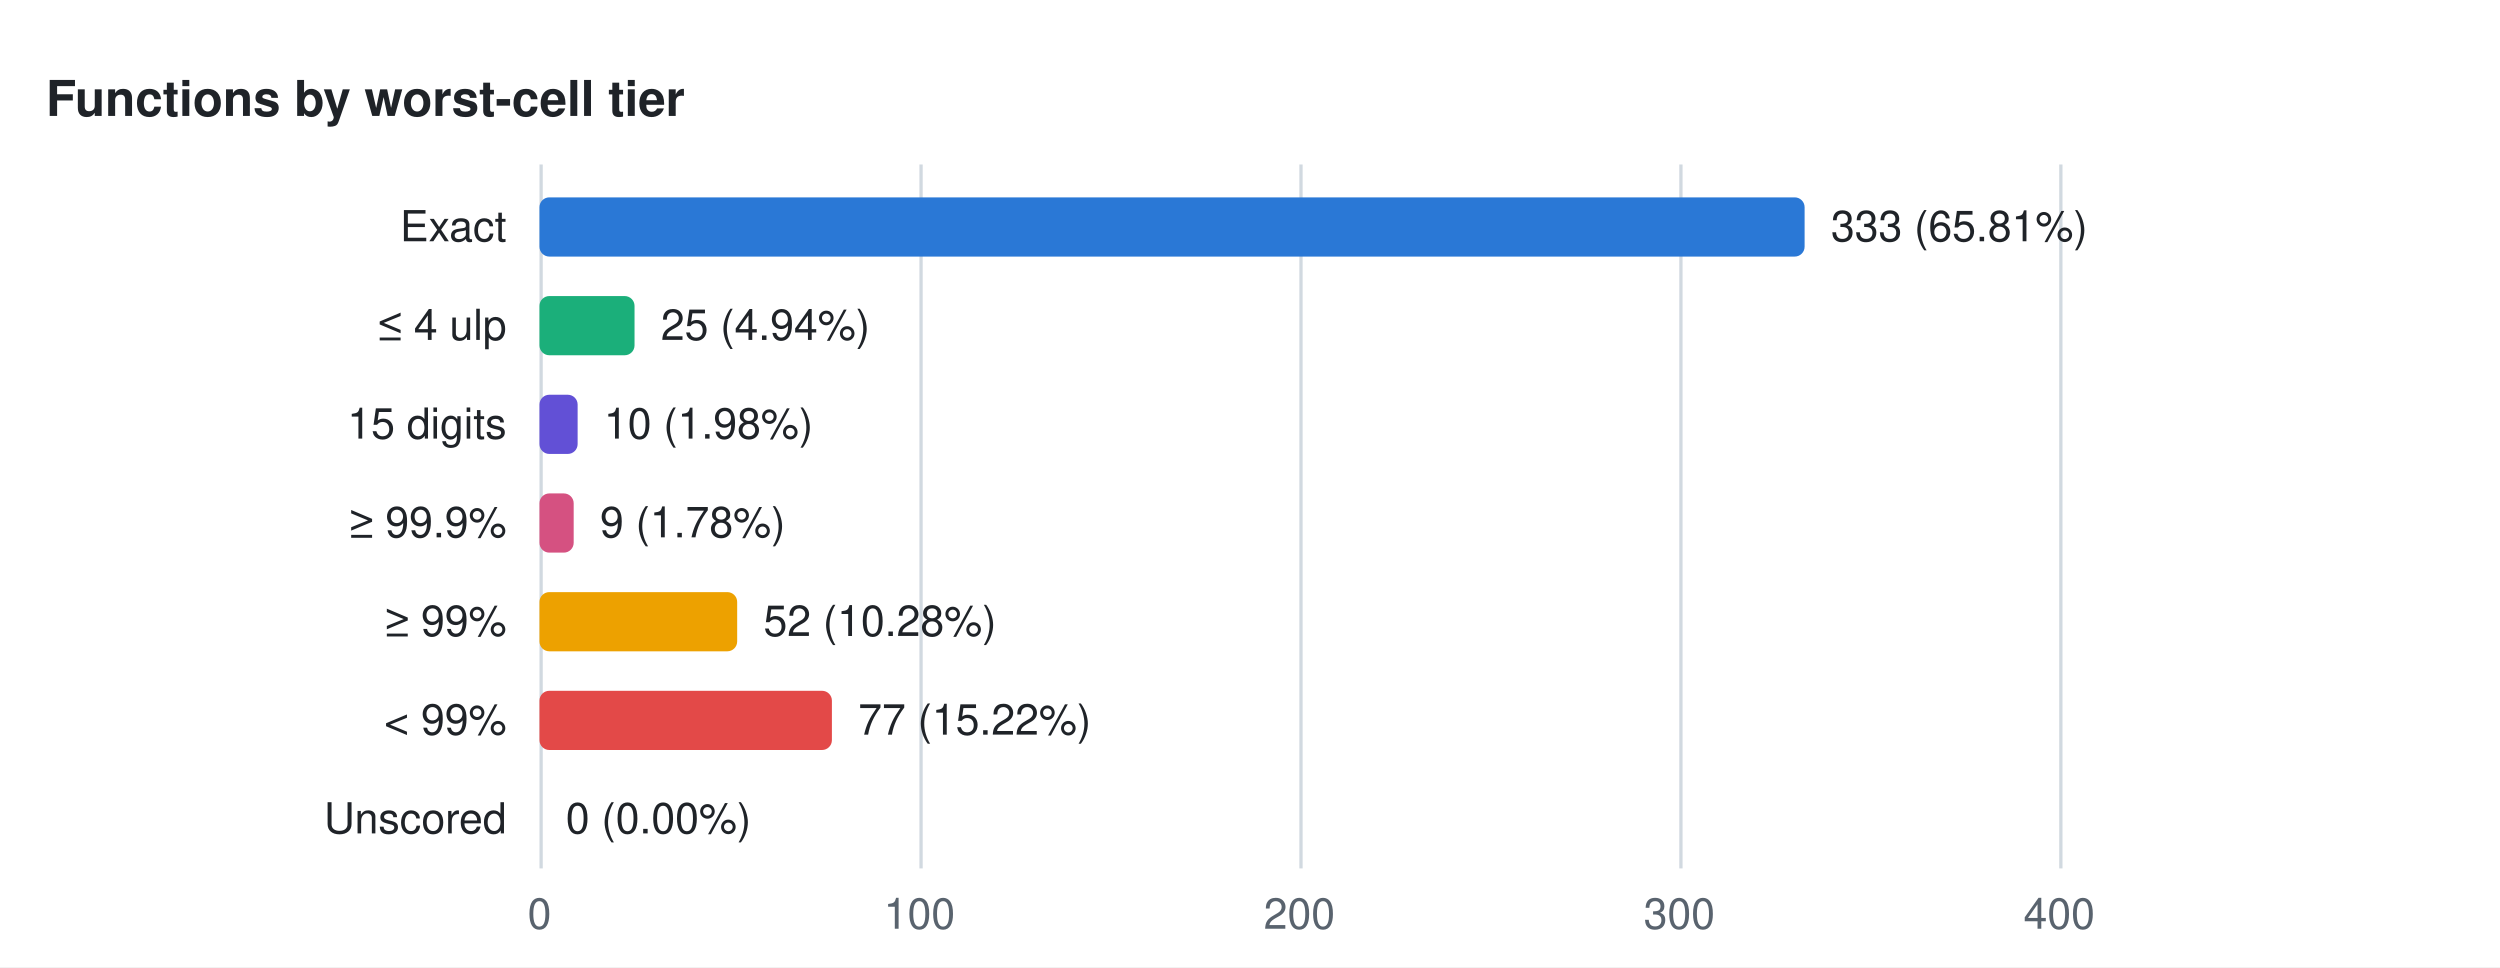
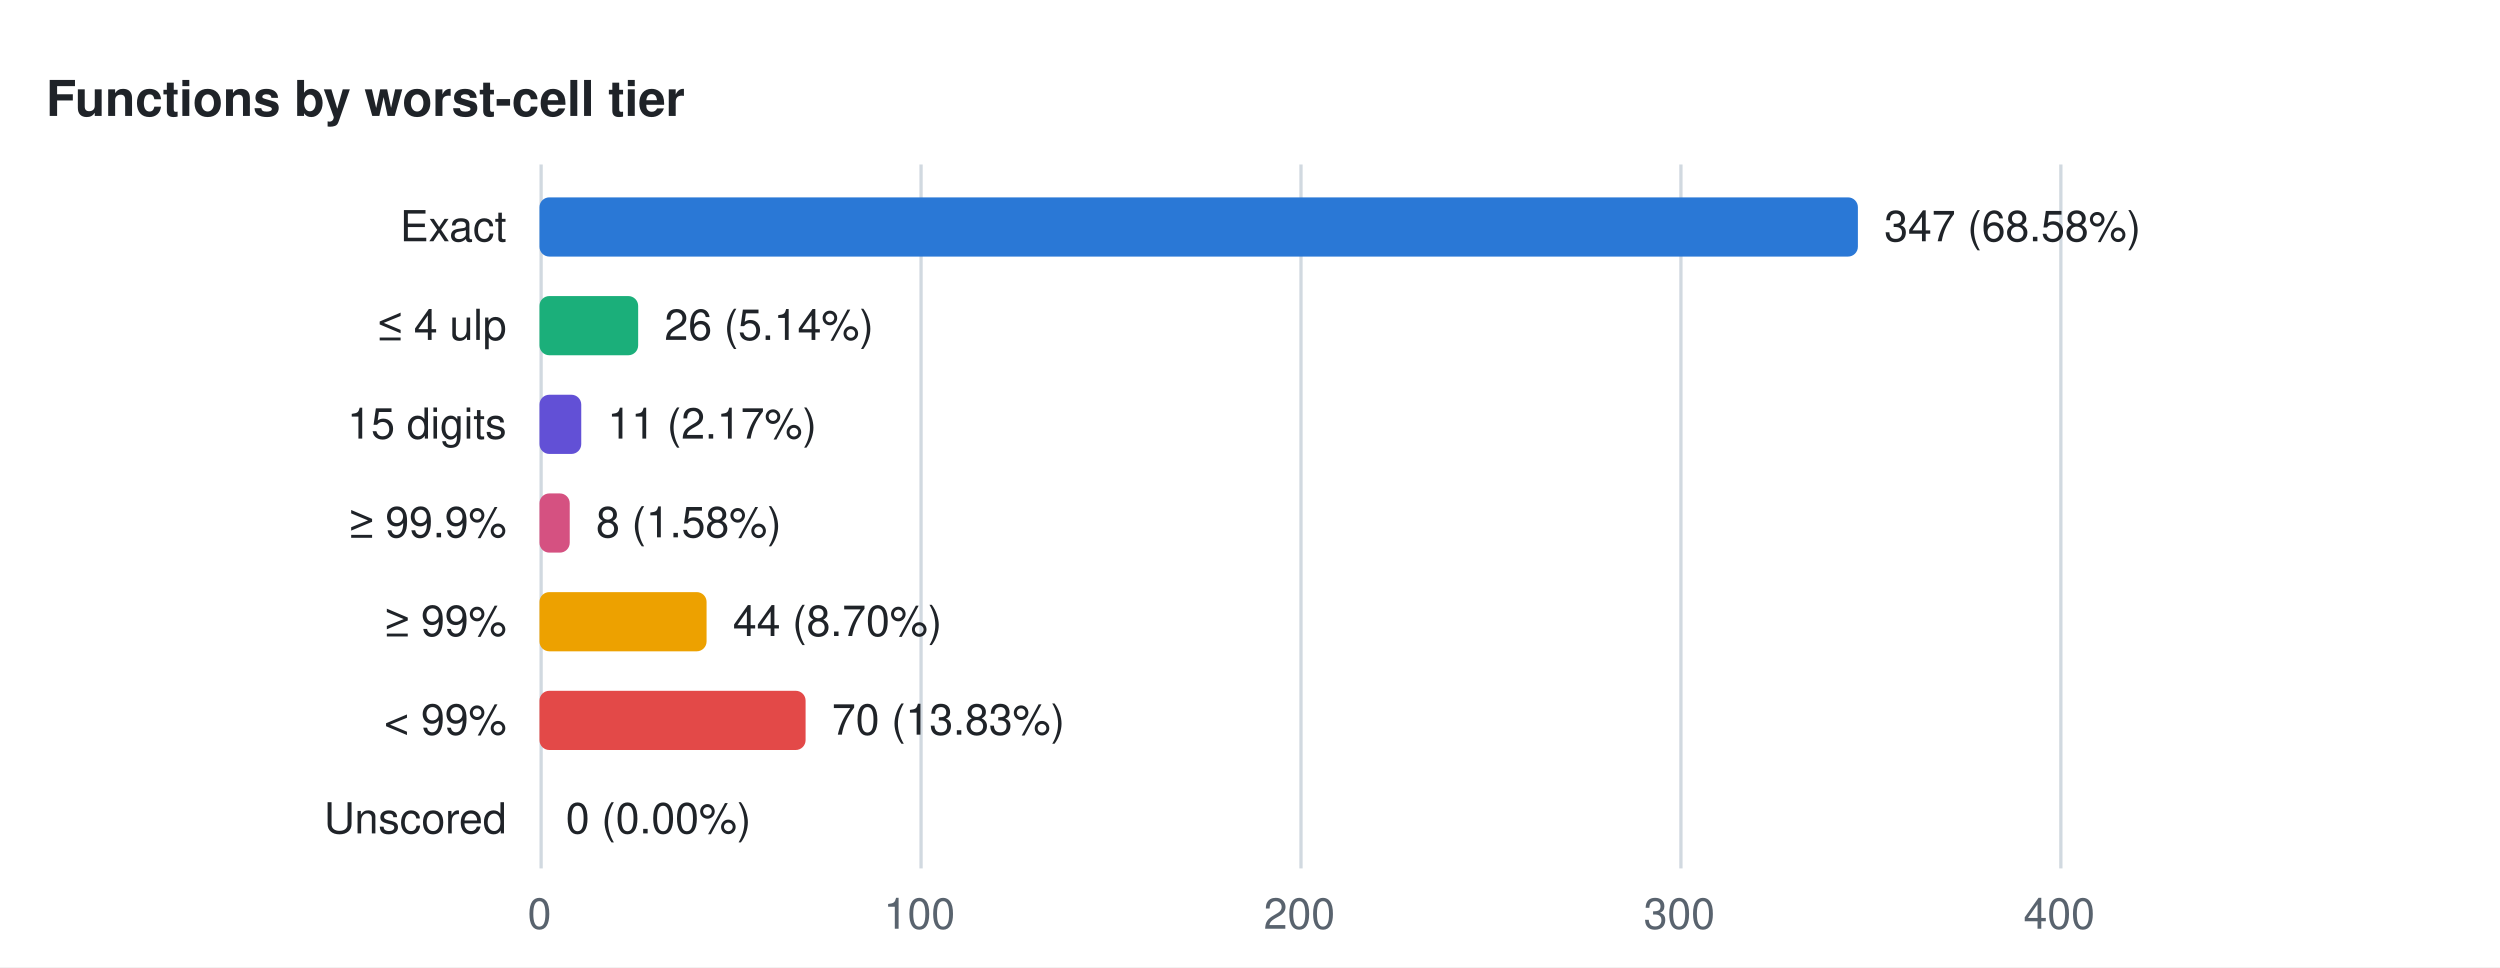
<svg xmlns="http://www.w3.org/2000/svg" width="760" height="294" viewBox="0 0 760 294" role="img" aria-labelledby="t d">
  <style>text{font-family:system-ui,-apple-system,'Segoe UI',Helvetica,Arial,sans-serif;font-size:13px}.title{font-size:15px;font-weight:600}.num{font-variant-numeric:tabular-nums}.bg{fill:#ffffff}.ink{fill:#1f2328}.muted{fill:#59636e}.grid{fill:#d1d9e0}.b-exact{fill:#2a78d6}.b-ulp4{fill:#1baf7a}.b-digits15{fill:#6250d6}.b-rate999{fill:#d55181}.b-rate99{fill:#eda100}.b-below99{fill:#e34948}.b-unscored{fill:#4b5563}.in-exact{fill:#000000}.in-ulp4{fill:#000000}.in-digits15{fill:#ffffff}.in-rate999{fill:#000000}.in-rate99{fill:#000000}.in-below99{fill:#000000}.in-unscored{fill:#ffffff}@media (prefers-color-scheme: dark){.bg{fill:#0d1117}.ink{fill:#f0f6fc}.muted{fill:#9198a1}.grid{fill:#3d444d}.b-exact{fill:#3987e5}.b-ulp4{fill:#199e70}.b-digits15{fill:#9085e9}.b-rate999{fill:#d55181}.b-rate99{fill:#c98500}.b-below99{fill:#d03f3f}.b-unscored{fill:#9ca3af}.in-exact{fill:#000000}.in-ulp4{fill:#000000}.in-digits15{fill:#000000}.in-rate999{fill:#000000}.in-rate99{fill:#000000}.in-below99{fill:#ffffff}.in-unscored{fill:#000000}}</style>
  <rect class="bg" fill="#ffffff" x="0" y="0" width="760" height="294" />
  <g transform="translate(14,14)">
    <text x="0.0" y="16.0" class="ink title" fill="#1f2328" text-anchor="start" dominant-baseline="middle">Functions by worst-cell tier</text>
    <rect class="grid" fill="#d1d9e0" x="150.0" y="36" width="1" height="214" />
    <text x="150.0" y="264.0" class="muted num" fill="#59636e" text-anchor="middle" dominant-baseline="middle">0</text>
    <rect class="grid" fill="#d1d9e0" x="265.5" y="36" width="1" height="214" />
    <text x="265.5" y="264.0" class="muted num" fill="#59636e" text-anchor="middle" dominant-baseline="middle">100</text>
    <rect class="grid" fill="#d1d9e0" x="381.0" y="36" width="1" height="214" />
    <text x="381.0" y="264.0" class="muted num" fill="#59636e" text-anchor="middle" dominant-baseline="middle">200</text>
    <rect class="grid" fill="#d1d9e0" x="496.5" y="36" width="1" height="214" />
    <text x="496.5" y="264.0" class="muted num" fill="#59636e" text-anchor="middle" dominant-baseline="middle">300</text>
    <rect class="grid" fill="#d1d9e0" x="612.0" y="36" width="1" height="214" />
    <text x="612.0" y="264.0" class="muted num" fill="#59636e" text-anchor="middle" dominant-baseline="middle">400</text>
    <text x="140.0" y="55.0" class="ink" fill="#1f2328" text-anchor="end" dominant-baseline="middle">Exact</text>
-     <rect class="b-exact" fill="#2a78d6" x="150.0" y="46.0" width="384.6" height="18" rx="3" />
-     <text x="542.6" y="55.0" class="ink num" fill="#1f2328" text-anchor="start" dominant-baseline="middle">333 (65.81%)</text>
+     <rect class="b-exact" fill="#2a78d6" x="150.0" y="46.0" width="400.8" height="18" rx="3" />
+     <text x="558.8" y="55.0" class="ink num" fill="#1f2328" text-anchor="start" dominant-baseline="middle">347 (68.58%)</text>
    <text x="140.0" y="85.0" class="ink" fill="#1f2328" text-anchor="end" dominant-baseline="middle">≤ 4 ulp</text>
-     <rect class="b-ulp4" fill="#1baf7a" x="150.0" y="76.0" width="28.9" height="18" rx="3" />
-     <text x="186.9" y="85.0" class="ink num" fill="#1f2328" text-anchor="start" dominant-baseline="middle">25 (4.94%)</text>
+     <rect class="b-ulp4" fill="#1baf7a" x="150.0" y="76.0" width="30.0" height="18" rx="3" />
+     <text x="188.0" y="85.0" class="ink num" fill="#1f2328" text-anchor="start" dominant-baseline="middle">26 (5.14%)</text>
    <text x="140.0" y="115.0" class="ink" fill="#1f2328" text-anchor="end" dominant-baseline="middle">15 digits</text>
-     <rect class="b-digits15" fill="#6250d6" x="150.0" y="106.0" width="11.6" height="18" rx="3" />
-     <text x="169.6" y="115.0" class="ink num" fill="#1f2328" text-anchor="start" dominant-baseline="middle">10 (1.98%)</text>
+     <rect class="b-digits15" fill="#6250d6" x="150.0" y="106.0" width="12.7" height="18" rx="3" />
+     <text x="170.7" y="115.0" class="ink num" fill="#1f2328" text-anchor="start" dominant-baseline="middle">11 (2.17%)</text>
    <text x="140.0" y="145.0" class="ink" fill="#1f2328" text-anchor="end" dominant-baseline="middle">≥ 99.9%</text>
-     <rect class="b-rate999" fill="#d55181" x="150.0" y="136.0" width="10.4" height="18" rx="3" />
-     <text x="168.4" y="145.0" class="ink num" fill="#1f2328" text-anchor="start" dominant-baseline="middle">9 (1.78%)</text>
+     <rect class="b-rate999" fill="#d55181" x="150.0" y="136.0" width="9.2" height="18" rx="3" />
+     <text x="167.2" y="145.0" class="ink num" fill="#1f2328" text-anchor="start" dominant-baseline="middle">8 (1.58%)</text>
    <text x="140.0" y="175.0" class="ink" fill="#1f2328" text-anchor="end" dominant-baseline="middle">≥ 99%</text>
-     <rect class="b-rate99" fill="#eda100" x="150.0" y="166.0" width="60.1" height="18" rx="3" />
-     <text x="218.1" y="175.0" class="ink num" fill="#1f2328" text-anchor="start" dominant-baseline="middle">52 (10.28%)</text>
+     <rect class="b-rate99" fill="#eda100" x="150.0" y="166.0" width="50.8" height="18" rx="3" />
+     <text x="208.8" y="175.0" class="ink num" fill="#1f2328" text-anchor="start" dominant-baseline="middle">44 (8.70%)</text>
    <text x="140.0" y="205.0" class="ink" fill="#1f2328" text-anchor="end" dominant-baseline="middle">&lt; 99%</text>
-     <rect class="b-below99" fill="#e34948" x="150.0" y="196.0" width="88.9" height="18" rx="3" />
-     <text x="246.9" y="205.0" class="ink num" fill="#1f2328" text-anchor="start" dominant-baseline="middle">77 (15.22%)</text>
+     <rect class="b-below99" fill="#e34948" x="150.0" y="196.0" width="80.9" height="18" rx="3" />
+     <text x="238.9" y="205.0" class="ink num" fill="#1f2328" text-anchor="start" dominant-baseline="middle">70 (13.83%)</text>
    <text x="140.0" y="235.0" class="ink" fill="#1f2328" text-anchor="end" dominant-baseline="middle">Unscored</text>
    <text x="158.0" y="235.0" class="ink num" fill="#1f2328" text-anchor="start" dominant-baseline="middle">0 (0.00%)</text>
  </g>
</svg>
